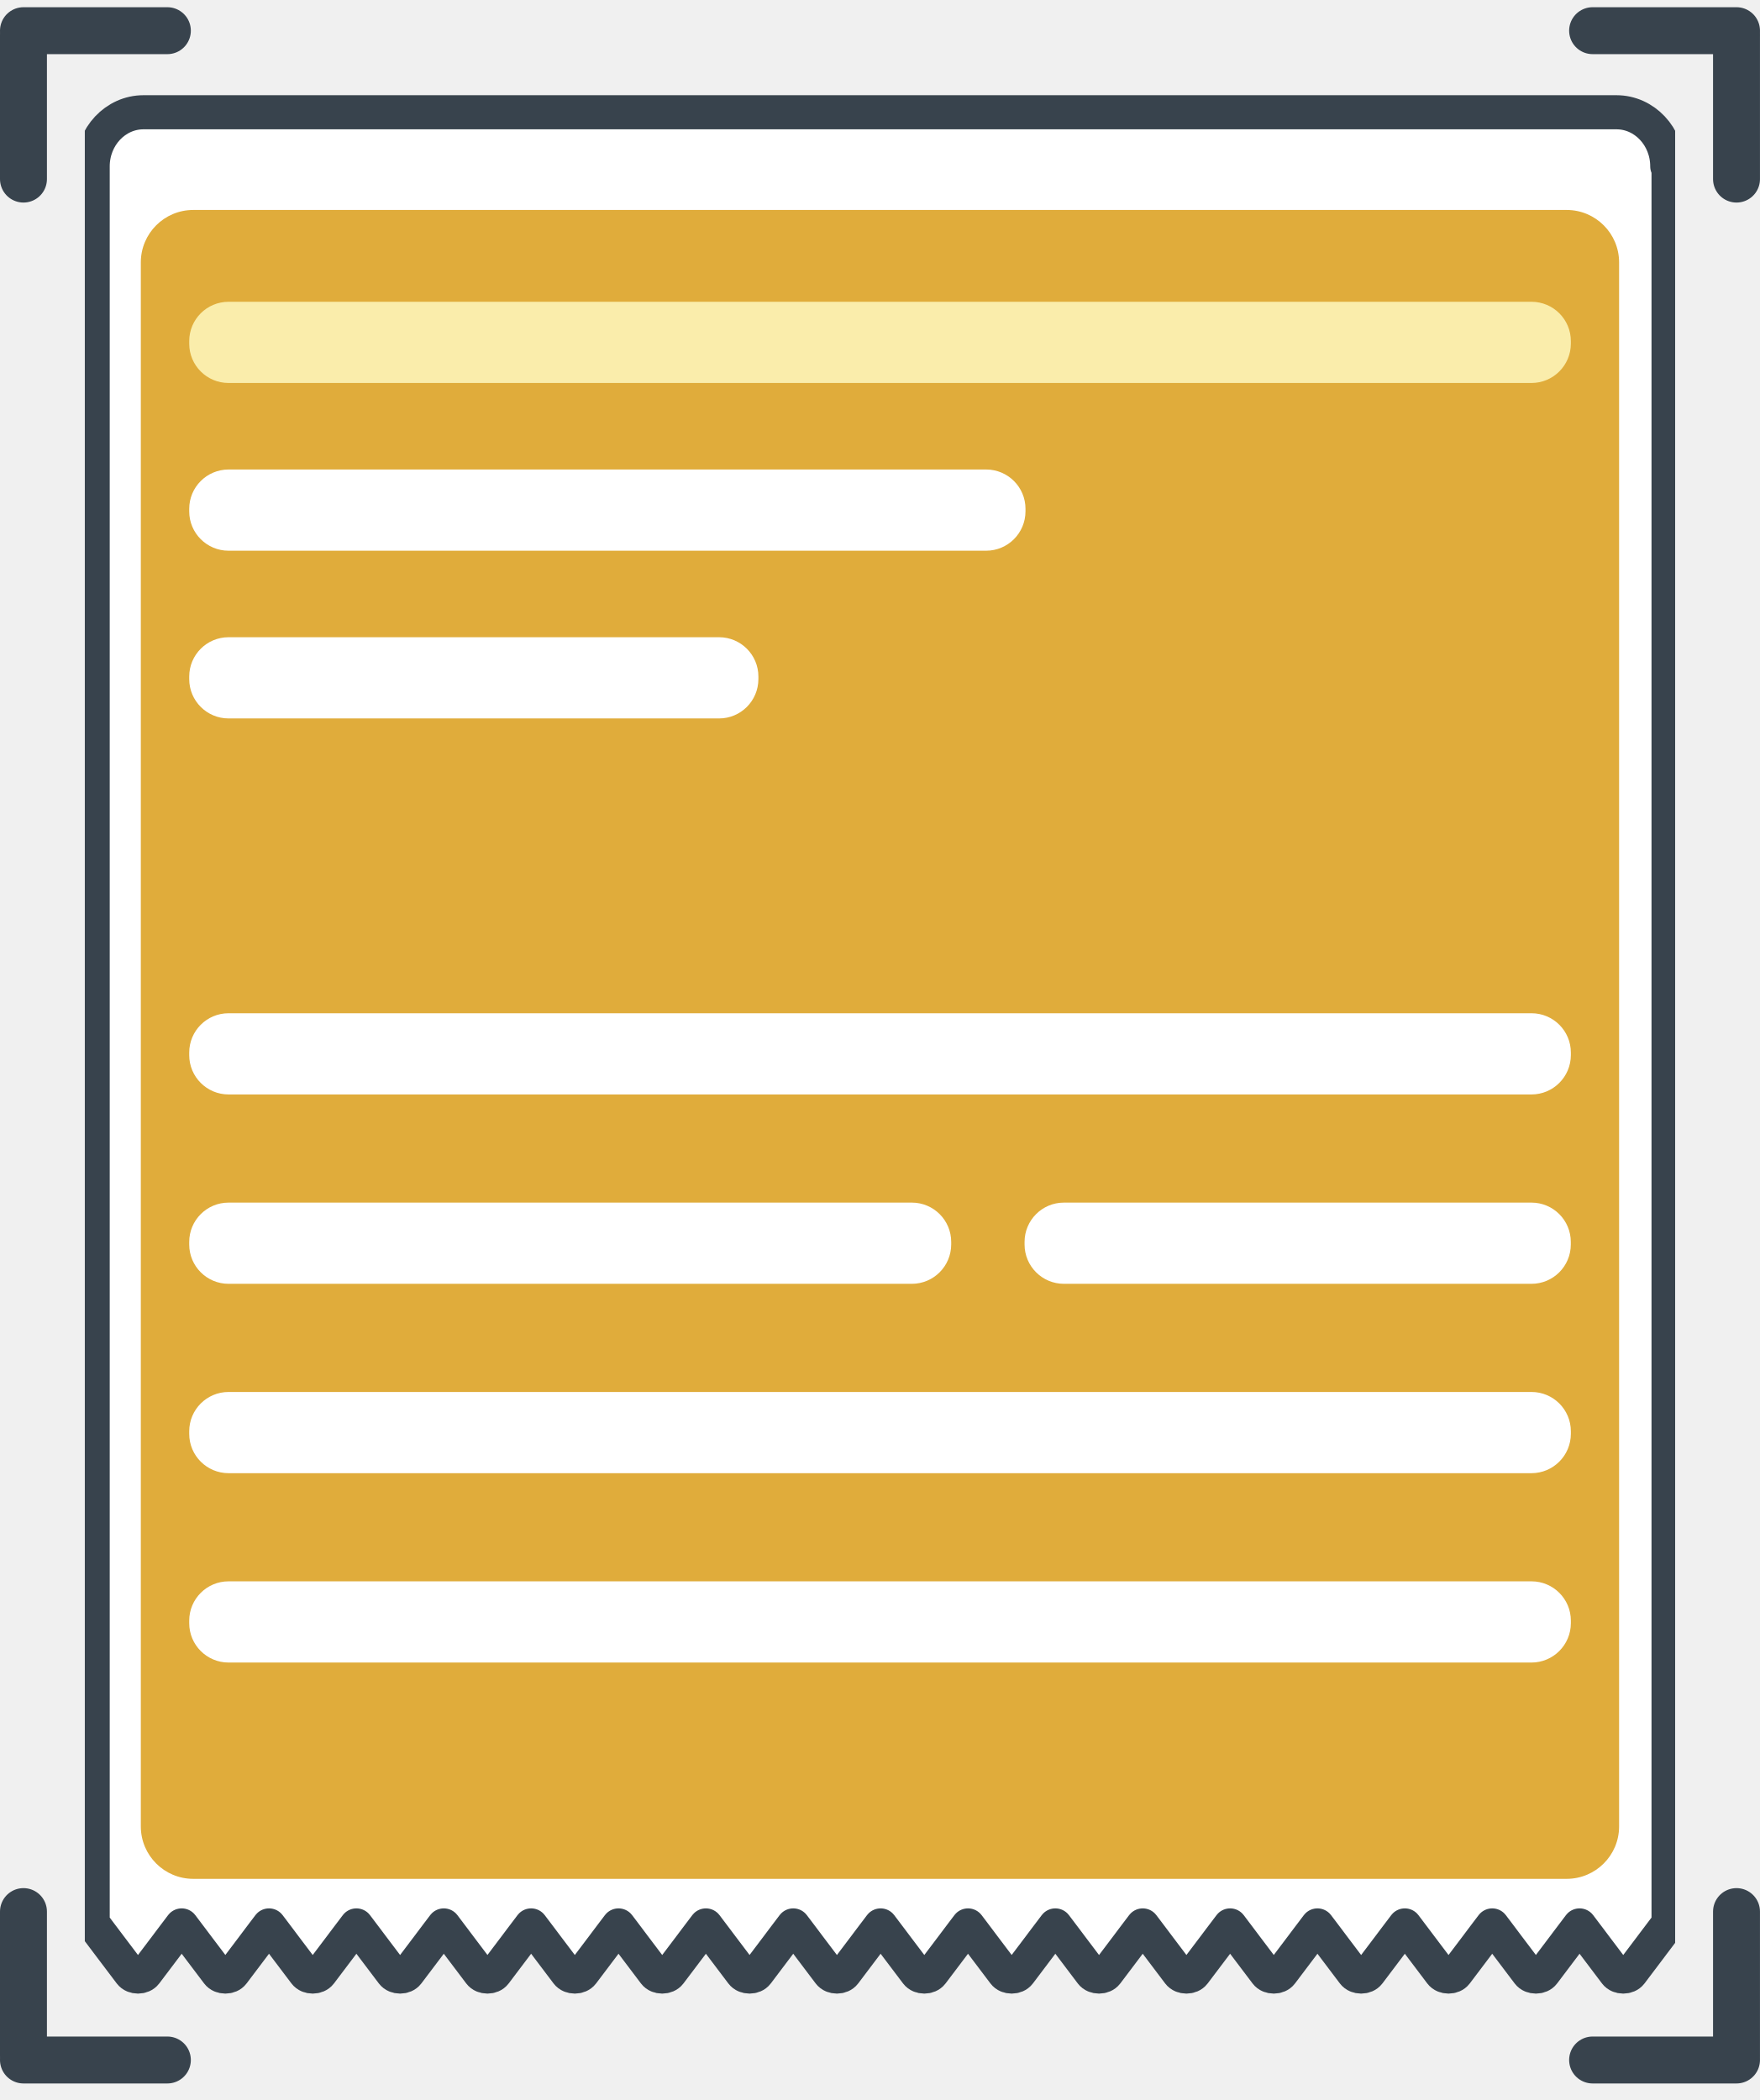
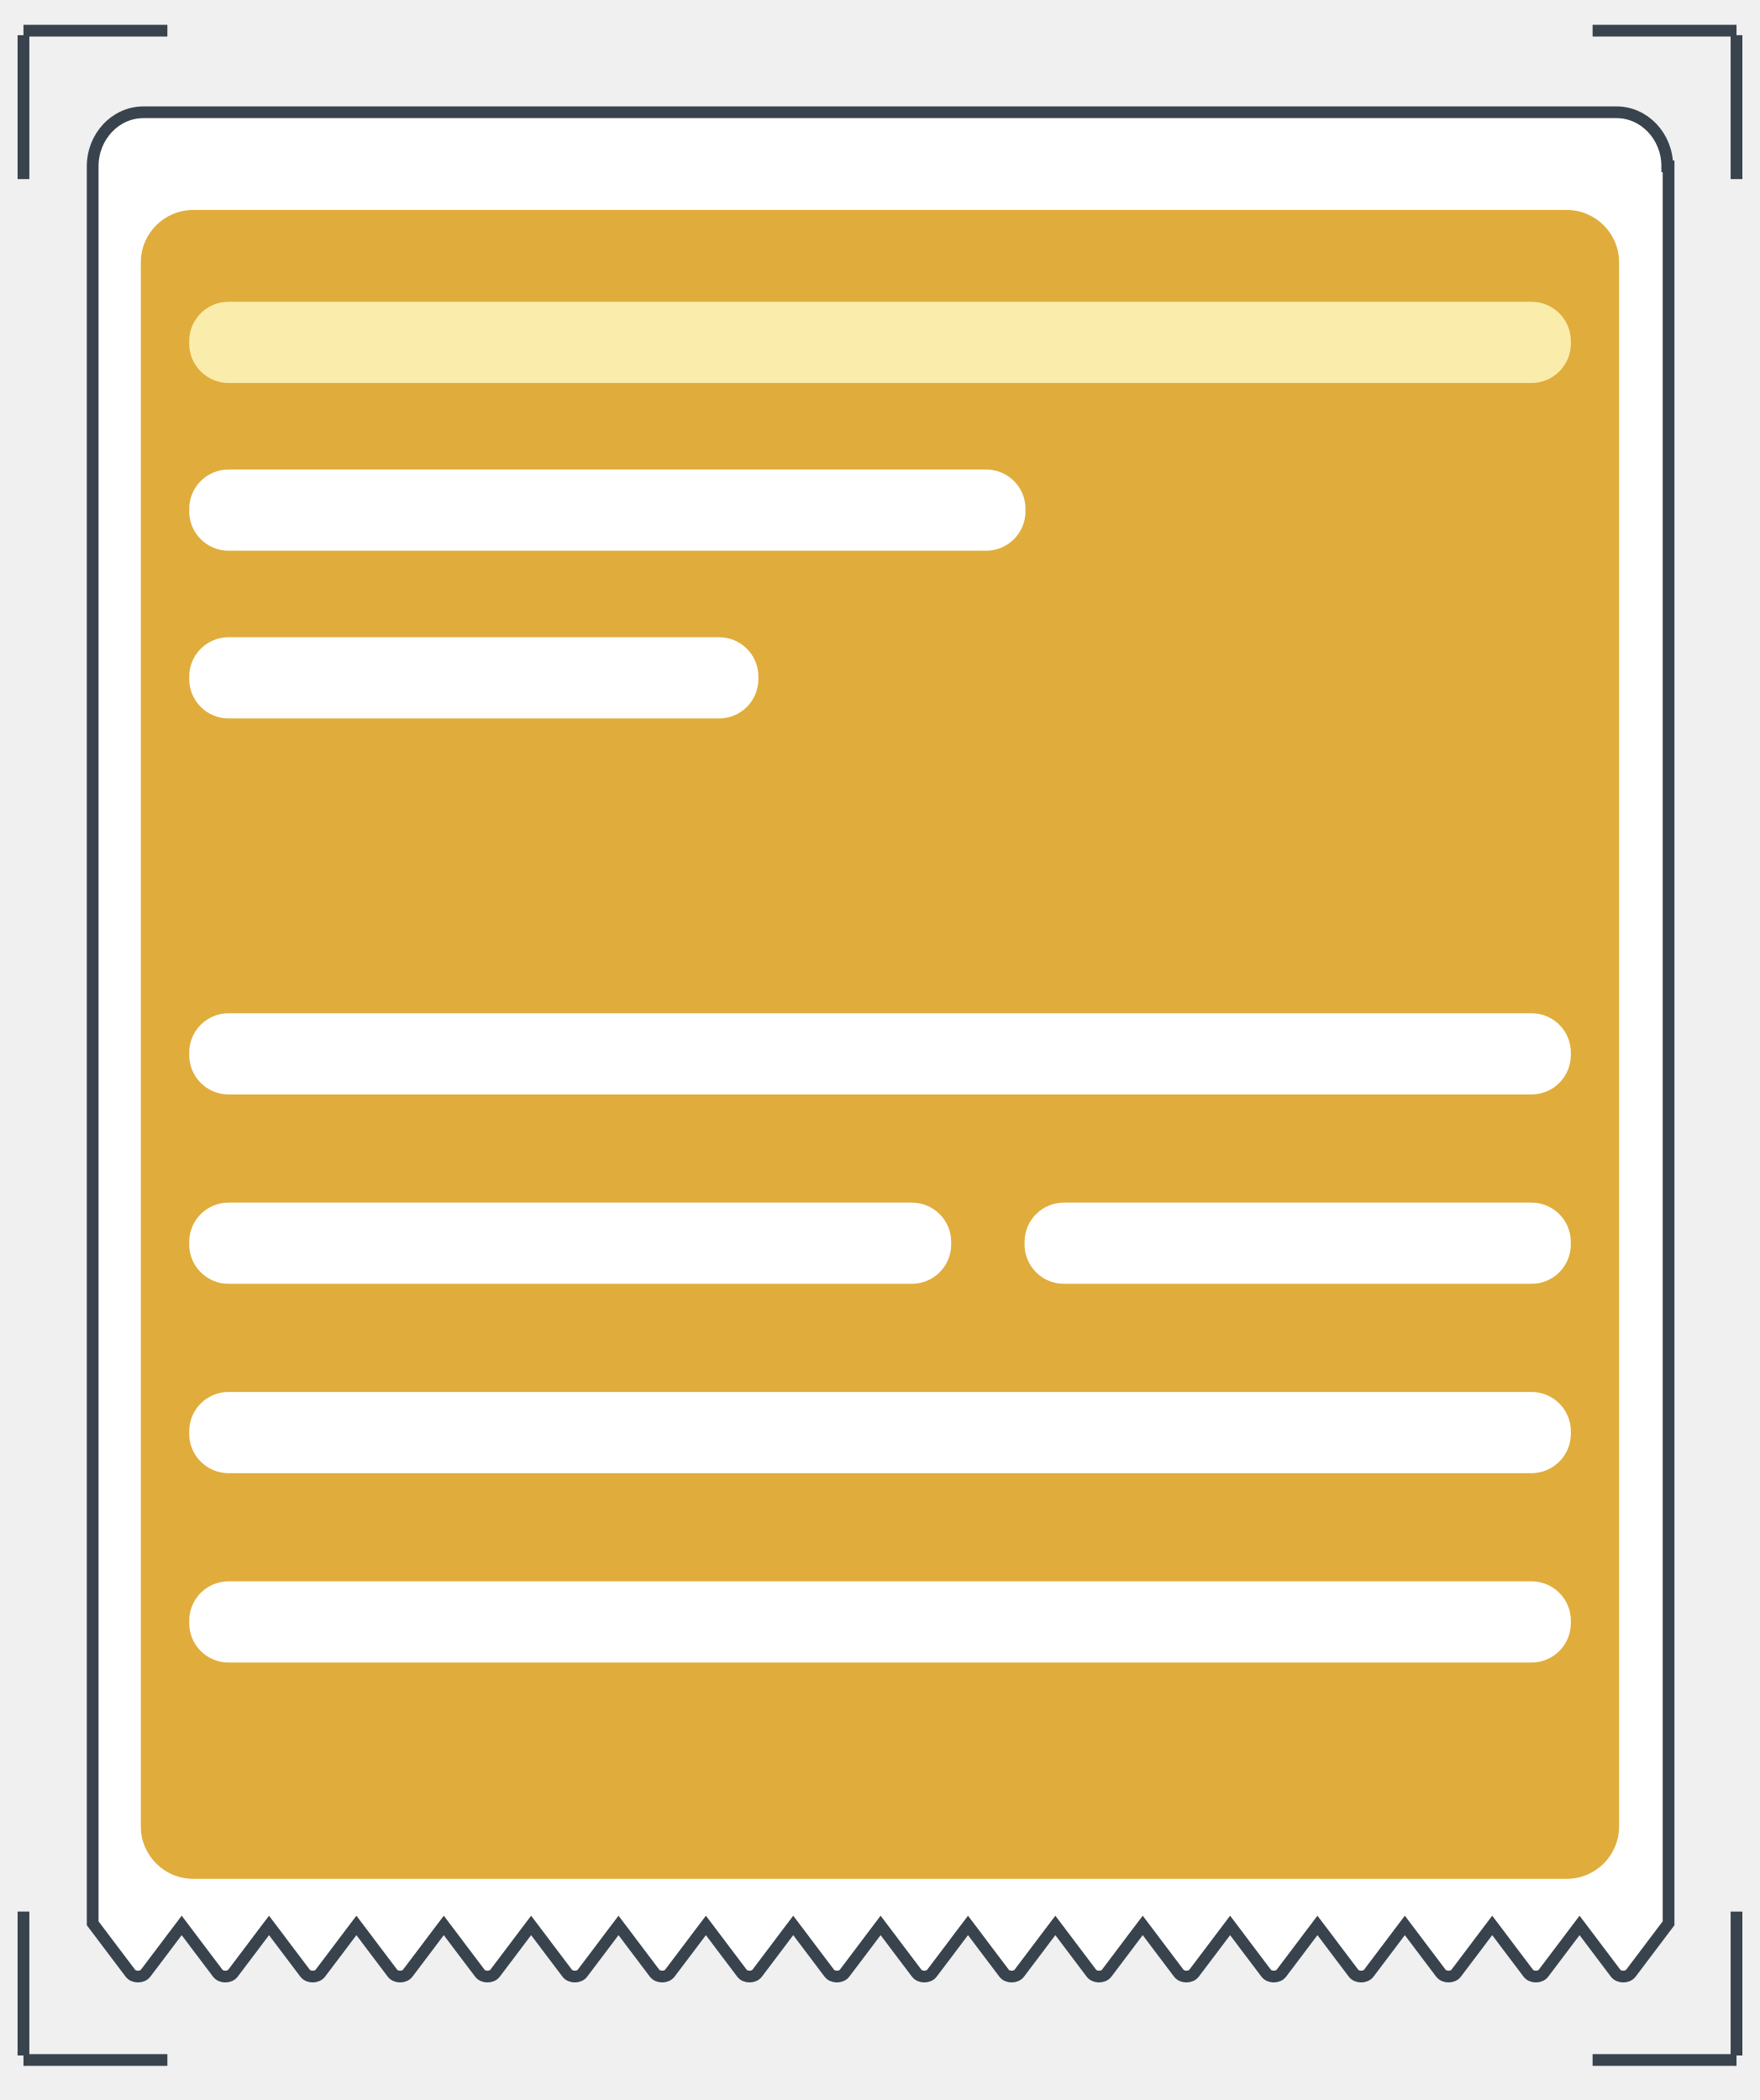
<svg xmlns="http://www.w3.org/2000/svg" width="150" height="179" viewBox="0 0 150 179" fill="none">
  <g clip-path="url(#clip0)">
-     <path d="M142.099 14.18C142.099 11.635 140.157 9.569 137.768 9.569H12.229C9.84 9.569 7.898 11.635 7.898 14.18V163.936L9.383 165.905L11.108 168.188C11.399 168.575 12.123 168.575 12.413 168.188L14.138 165.905L14.553 165.352L15.485 164.12L16.416 165.352L16.831 165.905L18.556 168.188C18.842 168.575 19.571 168.575 19.857 168.188L21.581 165.905L21.996 165.352L22.462 164.734L22.928 164.12L23.394 164.734L23.86 165.352L24.274 165.905L25.999 168.188C26.29 168.575 27.014 168.575 27.304 168.188L29.029 165.905L29.444 165.352L30.376 164.12L31.307 165.352L31.722 165.905L33.447 168.188C33.738 168.575 34.462 168.575 34.752 168.188L36.477 165.905L36.892 165.352L37.358 164.734L37.824 164.12L38.755 165.352L39.17 165.905L40.895 168.188C41.181 168.575 41.91 168.575 42.196 168.188L43.92 165.905L44.335 165.352L45.267 164.12L46.199 165.352L46.614 165.905L48.338 168.188C48.629 168.575 49.353 168.575 49.644 168.188L51.368 165.905L51.783 165.352L52.249 164.734L52.715 164.12L53.181 164.734L53.646 165.352L54.062 165.905L55.786 168.188C56.077 168.575 56.801 168.575 57.091 168.188L58.816 165.905L59.231 165.352L60.163 164.12L61.094 165.352L61.509 165.905L63.234 168.188C63.52 168.575 64.249 168.575 64.535 168.188L66.259 165.905L66.674 165.352L67.14 164.734L67.606 164.12L68.072 164.734L68.538 165.352L68.953 165.905L70.677 168.188C70.968 168.575 71.692 168.575 71.983 168.188L73.707 165.905L74.122 165.352L75.054 164.12L75.985 165.352L76.4 165.905L78.125 168.188C78.416 168.575 79.14 168.575 79.43 168.188L81.155 165.905L81.57 165.352L82.036 164.734L82.502 164.12L82.968 164.734L83.433 165.352L83.848 165.905L85.573 168.188C85.859 168.575 86.588 168.575 86.874 168.188L88.598 165.905L89.013 165.352L89.945 164.12L90.877 165.352L91.292 165.905L93.016 168.188C93.307 168.575 94.031 168.575 94.322 168.188L96.046 165.905L96.461 165.352L96.927 164.734L97.393 164.12L97.859 164.734L98.325 165.352L98.74 165.905L100.464 168.188C100.755 168.575 101.479 168.575 101.769 168.188L103.494 165.905L103.909 165.352L104.841 164.12L105.772 165.352L106.187 165.905L107.912 168.188C108.198 168.575 108.927 168.575 109.213 168.188L110.937 165.905L111.352 165.352L112.284 164.12L112.75 164.734L113.216 165.352L113.631 165.905L115.355 168.188C115.646 168.575 116.37 168.575 116.661 168.188L118.385 165.905L118.8 165.352L119.732 164.12L120.663 165.352L121.079 165.905L122.803 168.188C123.094 168.575 123.818 168.575 124.108 168.188L125.833 165.905L126.248 165.352L126.714 164.734L127.18 164.12L127.646 164.734L128.111 165.352L128.526 165.905L130.251 168.188C130.537 168.575 131.266 168.575 131.552 168.188L133.276 165.905L133.553 165.536L133.692 165.352L134.623 164.12L135.555 165.352L135.97 165.905L137.694 168.188C137.985 168.575 138.709 168.575 139 168.188L140.724 165.905L140.729 165.896L142.209 163.936V14.18H142.099Z" fill="white" stroke="#38434D" stroke-width="2.907" stroke-miterlimit="10" stroke-linejoin="round" />
+     <path d="M142.099 14.18C142.099 11.635 140.157 9.569 137.768 9.569H12.229C9.84 9.569 7.898 11.635 7.898 14.18V163.936L9.383 165.905L11.108 168.188C11.399 168.575 12.123 168.575 12.413 168.188L14.138 165.905L14.553 165.352L15.485 164.12L16.416 165.352L16.831 165.905L18.556 168.188C18.842 168.575 19.571 168.575 19.857 168.188L21.581 165.905L21.996 165.352L22.462 164.734L22.928 164.12L23.394 164.734L23.86 165.352L24.274 165.905L25.999 168.188C26.29 168.575 27.014 168.575 27.304 168.188L29.029 165.905L29.444 165.352L30.376 164.12L31.307 165.352L31.722 165.905L33.447 168.188C33.738 168.575 34.462 168.575 34.752 168.188L36.477 165.905L36.892 165.352L37.358 164.734L37.824 164.12L38.755 165.352L39.17 165.905L40.895 168.188C41.181 168.575 41.91 168.575 42.196 168.188L43.92 165.905L44.335 165.352L45.267 164.12L46.199 165.352L46.614 165.905L48.338 168.188C48.629 168.575 49.353 168.575 49.644 168.188L51.368 165.905L51.783 165.352L52.249 164.734L52.715 164.12L53.181 164.734L53.646 165.352L54.062 165.905L55.786 168.188C56.077 168.575 56.801 168.575 57.091 168.188L58.816 165.905L59.231 165.352L60.163 164.12L61.094 165.352L61.509 165.905L63.234 168.188C63.52 168.575 64.249 168.575 64.535 168.188L66.259 165.905L66.674 165.352L67.14 164.734L67.606 164.12L68.072 164.734L68.538 165.352L68.953 165.905L70.677 168.188C70.968 168.575 71.692 168.575 71.983 168.188L73.707 165.905L74.122 165.352L75.054 164.12L75.985 165.352L76.4 165.905L78.125 168.188C78.416 168.575 79.14 168.575 79.43 168.188L81.155 165.905L81.57 165.352L82.036 164.734L82.502 164.12L82.968 164.734L83.433 165.352L83.848 165.905L85.573 168.188C85.859 168.575 86.588 168.575 86.874 168.188L88.598 165.905L89.013 165.352L89.945 164.12L90.877 165.352L91.292 165.905L93.016 168.188C93.307 168.575 94.031 168.575 94.322 168.188L96.046 165.905L96.461 165.352L96.927 164.734L97.393 164.12L97.859 164.734L98.325 165.352L98.74 165.905L100.464 168.188C100.755 168.575 101.479 168.575 101.769 168.188L103.494 165.905L103.909 165.352L104.841 164.12L105.772 165.352L106.187 165.905L107.912 168.188C108.198 168.575 108.927 168.575 109.213 168.188L110.937 165.905L111.352 165.352L112.284 164.12L112.75 164.734L113.216 165.352L113.631 165.905L115.355 168.188C115.646 168.575 116.37 168.575 116.661 168.188L118.385 165.905L118.8 165.352L119.732 164.12L120.663 165.352L121.079 165.905L122.803 168.188C123.094 168.575 123.818 168.575 124.108 168.188L125.833 165.905L126.248 165.352L126.714 164.734L127.18 164.12L127.646 164.734L128.111 165.352L128.526 165.905L130.251 168.188C130.537 168.575 131.266 168.575 131.552 168.188L133.276 165.905L133.553 165.536L133.692 165.352L134.623 164.12L135.555 165.352L135.97 165.905L137.694 168.188C137.985 168.575 138.709 168.575 139 168.188L140.724 165.905L140.729 165.896L142.209 163.936V14.18H142.099Z" fill="white" stroke="#38434D" strokeWidth="2.907" strokeMiterlimit="10" strokeLinejoin="round" />
    <path d="M133.525 160.149H16.471C14.003 160.149 12.002 158.148 12.002 155.681V22.366C12.002 19.899 14.003 17.897 16.471 17.897H133.525C135.992 17.897 137.993 19.899 137.993 22.366V155.685C137.993 158.148 135.992 160.149 133.525 160.149Z" fill="#E0AC3B" />
    <path d="M130.525 32.645H19.48C17.63 32.645 16.127 31.147 16.127 29.293V29.076C16.127 27.227 17.626 25.723 19.48 25.723H130.529C132.378 25.723 133.882 27.222 133.882 29.076V29.293C133.877 31.147 132.374 32.645 130.525 32.645Z" fill="#FAEDAB" />
    <path d="M84.043 46.942H19.48C17.63 46.942 16.127 45.443 16.127 43.589V43.372C16.127 41.523 17.626 40.02 19.48 40.02H84.048C85.897 40.02 87.401 41.518 87.401 43.372V43.589C87.396 45.443 85.897 46.942 84.043 46.942Z" fill="white" />
    <path d="M61.285 61.238H19.48C17.63 61.238 16.127 59.739 16.127 57.885V57.669C16.127 55.819 17.626 54.316 19.48 54.316H61.285C63.134 54.316 64.637 55.815 64.637 57.669V57.885C64.633 59.739 63.134 61.238 61.285 61.238Z" fill="white" />
    <path d="M130.525 93.289H19.48C17.63 93.289 16.127 91.79 16.127 89.937V89.72C16.127 87.871 17.626 86.367 19.48 86.367H130.529C132.378 86.367 133.882 87.866 133.882 89.72V89.937C133.877 91.79 132.374 93.289 130.525 93.289Z" fill="white" />
    <path d="M77.712 109.43H19.48C17.63 109.43 16.127 107.931 16.127 106.078V105.861C16.127 104.011 17.626 102.508 19.48 102.508H77.716C79.565 102.508 81.069 104.007 81.069 105.861V106.078C81.064 107.931 79.565 109.43 77.712 109.43Z" fill="white" />
    <path d="M130.525 109.43H90.675C88.826 109.43 87.322 107.931 87.322 106.078V105.861C87.322 104.011 88.821 102.508 90.675 102.508H130.525C132.374 102.508 133.877 104.007 133.877 105.861V106.078C133.877 107.931 132.374 109.43 130.525 109.43Z" fill="white" />
    <path d="M130.525 125.571H19.48C17.63 125.571 16.127 124.072 16.127 122.218V122.002C16.127 120.152 17.626 118.649 19.48 118.649H130.529C132.378 118.649 133.882 120.148 133.882 122.002V122.218C133.877 124.072 132.374 125.571 130.525 125.571Z" fill="white" />
    <path d="M130.525 141.712H19.48C17.63 141.712 16.127 140.213 16.127 138.359V138.142C16.127 136.293 17.626 134.79 19.48 134.79H130.529C132.378 134.79 133.882 136.289 133.882 138.142V138.359C133.877 140.213 132.374 141.712 130.525 141.712Z" fill="white" />
  </g>
-   <line x1="2" y1="3" x2="2" y2="15.265" stroke="#38434D" stroke-width="4" stroke-linecap="round" stroke-linejoin="round" />
-   <line x1="2" y1="2.615" x2="14.265" y2="2.615" stroke="#38434D" stroke-width="4" stroke-linecap="round" stroke-linejoin="round" />
-   <line x1="2" y1="-2" x2="14.265" y2="-2" transform="matrix(-4.37121e-08 -1 -1 4.37121e-08 0 177.205)" stroke="#38434D" stroke-width="4" stroke-linecap="round" stroke-linejoin="round" />
-   <line x1="2" y1="-2" x2="14.265" y2="-2" transform="matrix(1 0 0 -1 0 173.59)" stroke="#38434D" stroke-width="4" stroke-linecap="round" stroke-linejoin="round" />
-   <line x1="2" y1="-2" x2="14.265" y2="-2" transform="matrix(4.37121e-08 1 1 -4.37121e-08 150 1)" stroke="#38434D" stroke-width="4" stroke-linecap="round" stroke-linejoin="round" />
-   <line x1="2" y1="-2" x2="14.265" y2="-2" transform="matrix(-1 0 0 1 150 4.6145)" stroke="#38434D" stroke-width="4" stroke-linecap="round" stroke-linejoin="round" />
-   <line x1="148" y1="175.205" x2="148" y2="162.94" stroke="#38434D" stroke-width="4" stroke-linecap="round" stroke-linejoin="round" />
-   <line x1="148" y1="175.59" x2="135.735" y2="175.59" stroke="#38434D" stroke-width="4" stroke-linecap="round" stroke-linejoin="round" />
+   <line x1="2" y1="3" x2="2" y2="15.265" stroke="#38434D" strokeWidth="4" strokeLinecap="round" strokeLinejoin="round" />
+   <line x1="2" y1="2.615" x2="14.265" y2="2.615" stroke="#38434D" strokeWidth="4" strokeLinecap="round" strokeLinejoin="round" />
+   <line x1="2" y1="-2" x2="14.265" y2="-2" transform="matrix(-4.37121e-08 -1 -1 4.37121e-08 0 177.205)" stroke="#38434D" strokeWidth="4" strokeLinecap="round" strokeLinejoin="round" />
+   <line x1="2" y1="-2" x2="14.265" y2="-2" transform="matrix(1 0 0 -1 0 173.59)" stroke="#38434D" strokeWidth="4" strokeLinecap="round" strokeLinejoin="round" />
+   <line x1="2" y1="-2" x2="14.265" y2="-2" transform="matrix(4.37121e-08 1 1 -4.37121e-08 150 1)" stroke="#38434D" strokeWidth="4" strokeLinecap="round" strokeLinejoin="round" />
+   <line x1="2" y1="-2" x2="14.265" y2="-2" transform="matrix(-1 0 0 1 150 4.6145)" stroke="#38434D" strokeWidth="4" strokeLinecap="round" strokeLinejoin="round" />
+   <line x1="148" y1="175.205" x2="148" y2="162.94" stroke="#38434D" strokeWidth="4" strokeLinecap="round" strokeLinejoin="round" />
+   <line x1="148" y1="175.59" x2="135.735" y2="175.59" stroke="#38434D" strokeWidth="4" strokeLinecap="round" strokeLinejoin="round" />
  <defs>
    <clipPath id="clip0">
      <rect width="135.542" height="177.209" fill="white" transform="translate(7.22852 1)" />
    </clipPath>
  </defs>
</svg>
